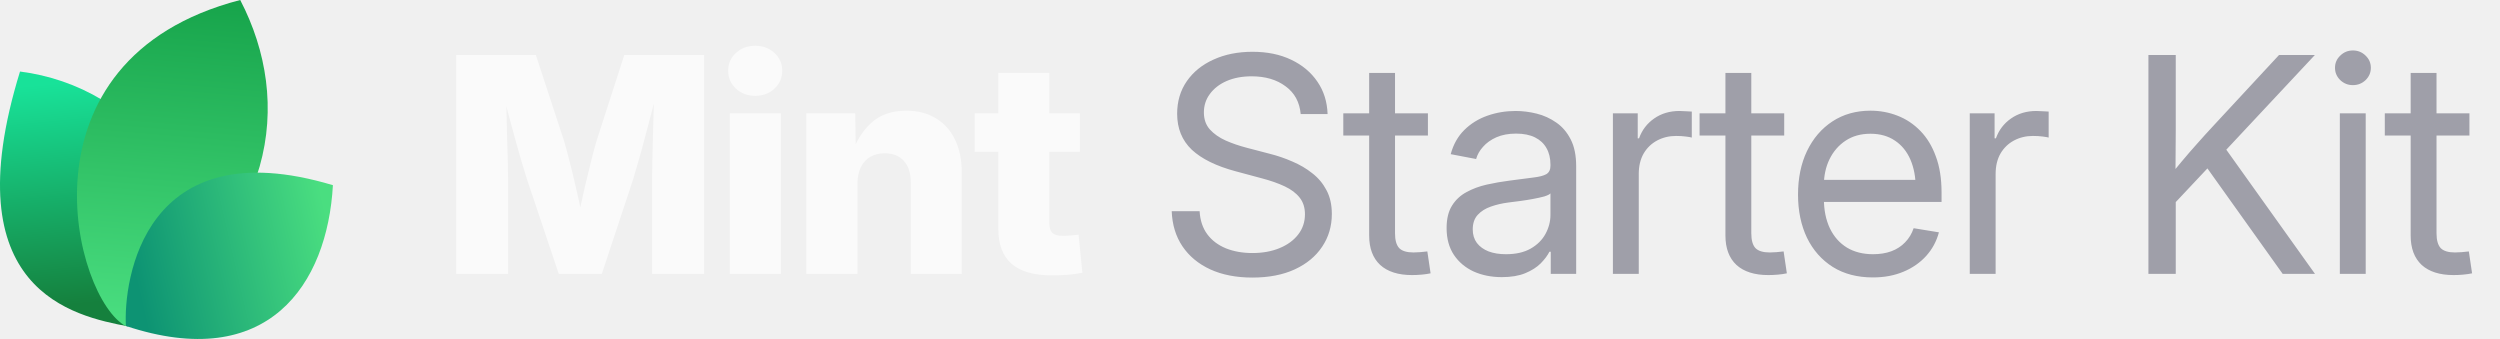
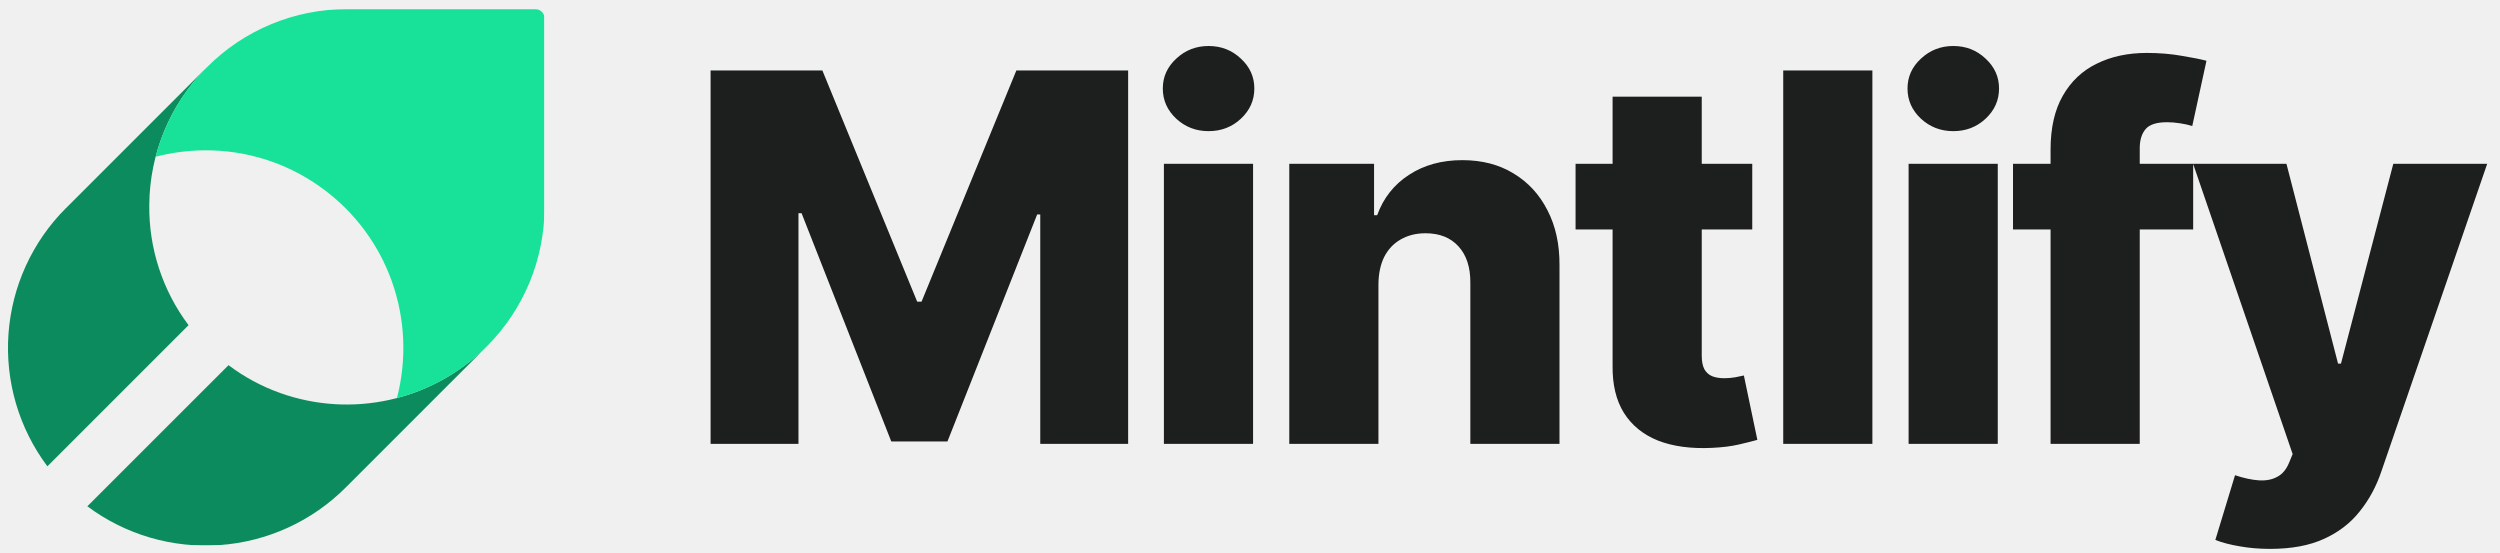
- <svg xmlns="http://www.w3.org/2000/svg" width="177" height="24" viewBox="0 0 177 24" fill="none">
-   <path d="M9.061 23.108C5.268 22.377 -3.391 20.627 1.417 5.064C9.634 6.099 16.973 14.064 9.061 23.108Z" fill="url(#paint0_linear_17557_2145)" />
-   <path d="M8.919 23.094C5.276 21.222 0.784 4.209 17.007 0C20.757 7.193 19.621 16.545 8.919 23.094Z" fill="url(#paint1_linear_17557_2145)" />
-   <path d="M8.914 23.079C8.735 19.882 10.159 9.085 23.57 13.111C23.181 20.123 18.984 26.418 8.914 23.079Z" fill="url(#paint2_linear_17557_2145)" />
-   <path d="M32.301 19.392V3.894H37.938L39.925 9.948C40.036 10.315 40.164 10.787 40.31 11.362C40.462 11.938 40.611 12.552 40.757 13.204C40.91 13.855 41.048 14.483 41.173 15.086C41.305 15.682 41.412 16.192 41.495 16.615H40.695C40.771 16.192 40.871 15.682 40.996 15.086C41.128 14.49 41.267 13.866 41.412 13.214C41.565 12.562 41.714 11.948 41.86 11.373C42.005 10.79 42.133 10.315 42.244 9.948L44.2 3.894H49.848V19.392H46.166V12.704C46.166 12.357 46.173 11.917 46.187 11.383C46.2 10.849 46.214 10.27 46.228 9.646C46.249 9.022 46.266 8.391 46.28 7.753C46.301 7.115 46.311 6.519 46.311 5.964H46.623C46.485 6.561 46.332 7.181 46.166 7.826C45.999 8.471 45.833 9.102 45.666 9.719C45.507 10.336 45.351 10.901 45.198 11.414C45.053 11.928 44.928 12.357 44.824 12.704L42.608 19.392H39.561L37.314 12.704C37.203 12.357 37.072 11.928 36.919 11.414C36.773 10.901 36.614 10.34 36.441 9.729C36.274 9.112 36.104 8.481 35.931 7.836C35.764 7.192 35.608 6.567 35.463 5.964H35.827C35.834 6.512 35.844 7.105 35.858 7.743C35.872 8.374 35.886 9.005 35.9 9.636C35.92 10.26 35.938 10.839 35.952 11.373C35.965 11.907 35.972 12.351 35.972 12.704V19.392H32.301ZM51.668 19.392V8.024H55.288V19.392H51.668ZM53.468 6.786C52.927 6.786 52.473 6.616 52.105 6.276C51.738 5.93 51.554 5.507 51.554 5.007C51.554 4.508 51.738 4.088 52.105 3.749C52.473 3.409 52.927 3.239 53.468 3.239C54.009 3.239 54.463 3.409 54.83 3.749C55.198 4.082 55.382 4.501 55.382 5.007C55.382 5.507 55.198 5.93 54.83 6.276C54.463 6.616 54.009 6.786 53.468 6.786ZM60.708 13.027V19.392H57.088V8.024H60.551L60.593 10.967H60.281C60.593 10.024 61.061 9.268 61.685 8.7C62.309 8.124 63.138 7.836 64.171 7.836C64.975 7.836 65.672 8.017 66.262 8.377C66.851 8.731 67.302 9.234 67.614 9.885C67.933 10.537 68.092 11.307 68.092 12.194V19.392H64.483V12.912C64.483 12.26 64.32 11.754 63.994 11.394C63.675 11.033 63.221 10.853 62.632 10.853C62.25 10.853 61.914 10.936 61.623 11.102C61.332 11.269 61.106 11.515 60.947 11.841C60.787 12.16 60.708 12.555 60.708 13.027ZM76.456 8.024V10.749H69.008V8.024H76.456ZM70.683 5.163H74.292V15.783C74.292 16.102 74.361 16.334 74.5 16.48C74.646 16.625 74.899 16.698 75.259 16.698C75.405 16.698 75.596 16.688 75.831 16.667C76.074 16.646 76.251 16.629 76.362 16.615L76.632 19.309C76.313 19.378 75.963 19.427 75.582 19.455C75.207 19.482 74.836 19.496 74.469 19.496C73.2 19.496 72.25 19.222 71.619 18.674C70.995 18.127 70.683 17.308 70.683 16.22V5.163Z" fill="#FAFAFA" />
-   <path d="M88.667 19.652C87.523 19.652 86.528 19.458 85.682 19.07C84.843 18.681 84.188 18.137 83.716 17.437C83.245 16.736 82.992 15.908 82.957 14.951H84.933C84.968 15.596 85.148 16.14 85.474 16.584C85.8 17.021 86.24 17.354 86.795 17.582C87.35 17.804 87.974 17.915 88.667 17.915C89.388 17.915 90.026 17.801 90.581 17.572C91.143 17.343 91.583 17.024 91.902 16.615C92.228 16.199 92.391 15.717 92.391 15.169C92.391 14.698 92.266 14.306 92.017 13.994C91.767 13.675 91.413 13.408 90.956 13.193C90.498 12.978 89.954 12.787 89.323 12.621L87.502 12.132C86.123 11.765 85.082 11.255 84.382 10.603C83.689 9.944 83.342 9.095 83.342 8.055C83.342 7.174 83.571 6.404 84.028 5.746C84.486 5.087 85.117 4.577 85.921 4.217C86.726 3.849 87.645 3.666 88.678 3.666C89.718 3.666 90.63 3.853 91.413 4.227C92.204 4.602 92.824 5.122 93.275 5.787C93.726 6.446 93.965 7.209 93.993 8.076H92.089C92.013 7.23 91.656 6.574 91.018 6.11C90.387 5.638 89.586 5.403 88.615 5.403C87.95 5.403 87.36 5.513 86.847 5.735C86.341 5.957 85.946 6.262 85.661 6.651C85.377 7.032 85.235 7.469 85.235 7.961C85.235 8.447 85.377 8.849 85.661 9.168C85.946 9.48 86.317 9.74 86.774 9.948C87.232 10.149 87.724 10.319 88.251 10.457L89.884 10.884C90.439 11.023 90.977 11.206 91.496 11.435C92.023 11.657 92.495 11.934 92.911 12.267C93.334 12.593 93.67 12.995 93.92 13.474C94.17 13.945 94.294 14.504 94.294 15.149C94.294 16.015 94.066 16.788 93.608 17.468C93.157 18.148 92.512 18.681 91.673 19.07C90.834 19.458 89.832 19.652 88.667 19.652ZM101.097 8.024V9.594H95.106V8.024H101.097ZM96.937 5.163H98.767V16.521C98.767 17 98.865 17.347 99.059 17.562C99.26 17.77 99.6 17.874 100.078 17.874C100.21 17.874 100.366 17.867 100.546 17.853C100.733 17.832 100.903 17.815 101.056 17.801L101.285 19.351C101.097 19.392 100.886 19.423 100.65 19.444C100.414 19.465 100.189 19.475 99.974 19.475C98.996 19.475 98.244 19.236 97.717 18.758C97.197 18.272 96.937 17.579 96.937 16.677V5.163ZM106.33 19.621C105.595 19.621 104.932 19.489 104.343 19.226C103.754 18.955 103.285 18.564 102.939 18.05C102.592 17.53 102.419 16.896 102.419 16.147C102.419 15.495 102.547 14.965 102.804 14.556C103.06 14.146 103.403 13.828 103.833 13.599C104.263 13.363 104.742 13.186 105.269 13.068C105.796 12.95 106.333 12.857 106.881 12.787C107.574 12.69 108.132 12.617 108.555 12.569C108.978 12.52 109.287 12.441 109.481 12.33C109.675 12.212 109.772 12.014 109.772 11.737V11.654C109.772 11.203 109.679 10.815 109.492 10.489C109.311 10.163 109.041 9.91 108.68 9.729C108.32 9.549 107.872 9.459 107.338 9.459C106.805 9.459 106.34 9.546 105.945 9.719C105.556 9.892 105.241 10.118 104.998 10.395C104.755 10.665 104.593 10.953 104.509 11.258L102.71 10.915C102.897 10.222 103.22 9.65 103.677 9.199C104.135 8.748 104.679 8.412 105.31 8.19C105.941 7.968 106.607 7.857 107.307 7.857C107.8 7.857 108.295 7.92 108.795 8.044C109.301 8.169 109.765 8.381 110.188 8.679C110.611 8.97 110.951 9.369 111.208 9.875C111.464 10.374 111.593 11.005 111.593 11.768V19.392H109.793V17.822H109.7C109.568 18.085 109.363 18.359 109.086 18.643C108.809 18.921 108.444 19.153 107.994 19.34C107.543 19.527 106.988 19.621 106.33 19.621ZM106.621 17.998C107.321 17.998 107.904 17.867 108.368 17.603C108.84 17.333 109.19 16.986 109.419 16.563C109.654 16.133 109.772 15.682 109.772 15.211V13.692C109.703 13.769 109.554 13.841 109.325 13.911C109.096 13.973 108.829 14.032 108.524 14.088C108.226 14.143 107.921 14.192 107.609 14.233C107.304 14.275 107.033 14.309 106.798 14.337C106.354 14.393 105.938 14.49 105.549 14.628C105.168 14.76 104.86 14.954 104.624 15.211C104.388 15.467 104.27 15.811 104.27 16.241C104.27 16.615 104.367 16.934 104.561 17.198C104.762 17.461 105.04 17.662 105.393 17.801C105.747 17.933 106.156 17.998 106.621 17.998ZM114.193 19.392V8.024H115.951V9.792H116.045C116.253 9.209 116.61 8.741 117.116 8.388C117.622 8.034 118.219 7.857 118.905 7.857C119.058 7.857 119.217 7.864 119.384 7.878C119.55 7.885 119.682 7.892 119.779 7.899V9.74C119.716 9.719 119.578 9.695 119.363 9.667C119.155 9.639 118.922 9.625 118.666 9.625C118.174 9.625 117.726 9.733 117.324 9.948C116.922 10.163 116.603 10.471 116.367 10.874C116.138 11.276 116.024 11.758 116.024 12.319V19.392H114.193ZM126.322 8.024V9.594H120.33V8.024H126.322ZM122.161 5.163H123.992V16.521C123.992 17 124.089 17.347 124.283 17.562C124.484 17.77 124.824 17.874 125.302 17.874C125.434 17.874 125.59 17.867 125.77 17.853C125.958 17.832 126.127 17.815 126.28 17.801L126.509 19.351C126.322 19.392 126.11 19.423 125.874 19.444C125.639 19.465 125.413 19.475 125.198 19.475C124.221 19.475 123.468 19.236 122.941 18.758C122.421 18.272 122.161 17.579 122.161 16.677V5.163ZM132.604 19.642C131.502 19.642 130.555 19.396 129.765 18.903C128.974 18.404 128.364 17.714 127.934 16.834C127.511 15.946 127.3 14.927 127.3 13.775C127.3 12.611 127.511 11.584 127.934 10.697C128.364 9.802 128.964 9.102 129.734 8.596C130.51 8.089 131.408 7.836 132.428 7.836C133.1 7.836 133.738 7.954 134.341 8.19C134.952 8.426 135.489 8.783 135.954 9.261C136.425 9.74 136.793 10.343 137.056 11.071C137.327 11.792 137.462 12.645 137.462 13.63V14.296H128.433V12.735H136.463L135.631 13.297C135.631 12.541 135.506 11.876 135.257 11.3C135.007 10.725 134.643 10.277 134.165 9.958C133.686 9.632 133.107 9.469 132.428 9.469C131.748 9.469 131.162 9.632 130.67 9.958C130.177 10.284 129.796 10.725 129.526 11.279C129.262 11.827 129.13 12.441 129.13 13.12V14.046C129.13 14.864 129.273 15.572 129.557 16.168C129.841 16.757 130.243 17.211 130.763 17.53C131.283 17.842 131.901 17.998 132.615 17.998C133.093 17.998 133.523 17.929 133.905 17.79C134.293 17.645 134.619 17.433 134.882 17.156C135.153 16.879 135.354 16.546 135.486 16.157L137.275 16.449C137.108 17.08 136.81 17.634 136.38 18.113C135.95 18.591 135.413 18.966 134.768 19.236C134.123 19.507 133.402 19.642 132.604 19.642ZM139.459 19.392V8.024H141.217V9.792H141.311C141.519 9.209 141.876 8.741 142.382 8.388C142.888 8.034 143.485 7.857 144.171 7.857C144.324 7.857 144.483 7.864 144.649 7.878C144.816 7.885 144.948 7.892 145.045 7.899V9.74C144.982 9.719 144.844 9.695 144.629 9.667C144.421 9.639 144.188 9.625 143.932 9.625C143.439 9.625 142.992 9.733 142.59 9.948C142.188 10.163 141.869 10.471 141.633 10.874C141.404 11.276 141.29 11.758 141.29 12.319V19.392H139.459ZM153.429 14.961V12.715C153.783 12.257 154.136 11.82 154.49 11.404C154.844 10.981 155.204 10.565 155.572 10.156C155.939 9.74 156.314 9.327 156.695 8.918L161.355 3.894H163.893L157.277 10.967H157.184L153.429 14.961ZM152.108 19.392V3.894H154.043V9.241L154.022 12.559L154.043 13.505V19.392H152.108ZM161.615 19.392L155.967 11.477L157.173 9.969L163.903 19.392H161.615ZM165.661 19.392V8.024H167.492V19.392H165.661ZM166.587 6.027C166.24 6.027 165.942 5.909 165.692 5.673C165.443 5.43 165.318 5.139 165.318 4.799C165.318 4.459 165.443 4.172 165.692 3.936C165.942 3.693 166.24 3.572 166.587 3.572C166.934 3.572 167.232 3.693 167.482 3.936C167.731 4.172 167.856 4.459 167.856 4.799C167.856 5.139 167.731 5.43 167.482 5.673C167.232 5.909 166.934 6.027 166.587 6.027ZM174.836 8.024V9.594H168.844V8.024H174.836ZM170.675 5.163H172.506V16.521C172.506 17 172.603 17.347 172.797 17.562C172.998 17.77 173.338 17.874 173.816 17.874C173.948 17.874 174.104 17.867 174.284 17.853C174.472 17.832 174.641 17.815 174.794 17.801L175.023 19.351C174.836 19.392 174.624 19.423 174.388 19.444C174.153 19.465 173.927 19.475 173.712 19.475C172.735 19.475 171.982 19.236 171.455 18.758C170.935 18.272 170.675 17.579 170.675 16.677V5.163Z" fill="#9F9FA9" />
+ <svg xmlns="http://www.w3.org/2000/svg" width="2191" height="484" viewBox="0 0 2191 484" fill="none">
+   <g clip-path="url(#clip0_2098_17)">
+     <mask id="mask0_2098_17" style="mask-type:luminance" maskUnits="userSpaceOnUse" x="0" y="0" width="2191" height="484">
+       <path d="M2191 0H0V484H2191V0Z" fill="white" />
+     </mask>
+     <g mask="url(#mask0_2098_17)">
+       <path d="M622.759 61.727H720.718L803.814 264.355H807.649L890.746 61.727H988.704V389H911.68V187.97H908.963L830.341 386.923H781.122L702.5 186.852H699.784V389H622.759V61.727ZM1020.04 389V143.545H1098.19V389H1020.04ZM1059.19 114.941C1048.22 114.941 1038.79 111.319 1030.91 104.075C1023.03 96.724 1019.08 87.882 1019.08 77.548C1019.08 67.32 1023.03 58.585 1030.91 51.34C1038.79 43.989 1048.22 40.314 1059.19 40.314C1070.27 40.314 1079.7 43.989 1087.48 51.34C1095.36 58.585 1099.3 67.32 1099.3 77.548C1099.3 87.882 1095.36 96.724 1087.48 104.075C1079.7 111.319 1070.27 114.941 1059.19 114.941ZM1208.07 249.014V389H1129.92V143.545H1204.23V188.609H1206.95C1212.38 173.588 1221.65 161.816 1234.75 153.293C1247.86 144.664 1263.46 140.349 1281.57 140.349C1298.83 140.349 1313.8 144.238 1326.48 152.015C1339.26 159.685 1349.17 170.445 1356.2 184.295C1363.34 198.038 1366.86 214.124 1366.75 232.555V389H1288.61V247.896C1288.71 234.259 1285.25 223.606 1278.22 215.935C1271.29 208.265 1261.65 204.43 1249.29 204.43C1241.09 204.43 1233.85 206.241 1227.56 209.863C1221.38 213.379 1216.59 218.439 1213.18 225.044C1209.88 231.649 1208.17 239.639 1208.07 249.014ZM1535.68 143.545V201.074H1380.83V143.545H1535.68ZM1413.27 84.739H1491.41V311.816C1491.41 316.61 1492.16 320.499 1493.65 323.482C1495.25 326.358 1497.54 328.435 1500.52 329.714C1503.5 330.886 1507.07 331.472 1511.23 331.472C1514.21 331.472 1517.35 331.205 1520.65 330.673C1524.06 330.033 1526.62 329.501 1528.33 329.075L1540.15 385.484C1536.42 386.55 1531.15 387.881 1524.33 389.479C1517.62 391.077 1509.58 392.089 1500.2 392.516C1481.88 393.368 1466.16 391.237 1453.06 386.124C1440.06 380.903 1430.1 372.807 1423.18 361.834C1416.36 350.861 1413.06 337.065 1413.27 320.445V84.739ZM1640.96 61.727V389H1562.82V61.727H1640.96ZM1672.7 389V143.545H1750.84V389H1672.7ZM1711.85 114.941C1700.88 114.941 1691.45 111.319 1683.57 104.075C1675.68 96.724 1671.74 87.882 1671.74 77.548C1671.74 67.32 1675.68 58.585 1683.57 51.34C1691.45 43.989 1700.88 40.314 1711.85 40.314C1722.93 40.314 1732.36 43.989 1740.14 51.34C1748.02 58.585 1751.96 67.32 1751.96 77.548C1751.96 87.882 1748.02 96.724 1740.14 104.075C1732.36 111.319 1722.93 114.941 1711.85 114.941ZM1922.09 143.545V201.074H1764.2V143.545H1922.09ZM1797.12 389V131.081C1797.12 112.118 1800.69 96.404 1807.83 83.94C1814.97 71.369 1824.88 61.994 1837.55 55.815C1850.23 49.529 1864.88 46.386 1881.5 46.386C1892.37 46.386 1902.59 47.239 1912.18 48.943C1921.88 50.541 1929.07 51.98 1933.75 53.258L1921.29 110.467C1918.41 109.508 1914.9 108.709 1910.74 108.07C1906.69 107.43 1902.86 107.111 1899.24 107.111C1890.07 107.111 1883.79 109.135 1880.38 113.183C1876.97 117.232 1875.27 122.771 1875.27 129.803V389H1797.12ZM1989.46 481.045C1980.09 481.045 1971.24 480.3 1962.93 478.808C1954.63 477.423 1947.49 475.559 1941.52 473.215L1958.78 416.486C1966.45 419.043 1973.38 420.534 1979.55 420.96C1985.84 421.386 1991.22 420.374 1995.69 417.924C2000.28 415.58 2003.79 411.372 2006.24 405.3L2009.28 397.949L1922.03 143.545H2003.84L2049.07 318.688H2051.62L2097.49 143.545H2179.78L2087.26 412.491C2082.79 425.914 2076.45 437.739 2068.24 447.967C2060.15 458.3 2049.65 466.397 2036.76 472.256C2023.98 478.116 2008.21 481.045 1989.46 481.045Z" fill="#1D1F1E" />
+       <mask id="mask1_2098_17" style="mask-type:luminance" maskUnits="userSpaceOnUse" x="7" y="8" width="470" height="470">
+         <path d="M477 8H7V478H477V8Z" fill="white" />
+       </mask>
+       <g mask="url(#mask1_2098_17)">
+         <path d="M130.833 179.492C131.161 134.734 148.911 91.865 180.318 59.975H180.26L59.006 181.228H59.064C58.613 181.584 58.187 181.97 57.791 182.386C28.302 211.836 10.423 250.934 7.436 292.503C4.449 334.072 16.553 375.324 41.527 408.688L163.996 286.219L165.27 285.003C142.444 254.606 130.334 217.502 130.833 179.492Z" fill="#0C8C5E" />
+         <path d="M425.257 304.971C402.05 327.714 372.919 343.479 341.185 350.469C309.452 357.458 276.393 355.39 245.778 344.501C229.455 338.707 214.114 330.451 200.286 320.019L199.013 321.292L76.544 443.704C109.922 468.616 151.151 480.682 192.694 477.695C234.237 474.709 273.316 456.87 302.788 427.44L304.003 426.225L425.257 304.971Z" fill="#0C8C5E" />
+         <path d="M477.232 181.228V16C477.232 11.582 473.65 8 469.232 8H304.004C281.253 7.977 258.722 12.45 237.705 21.16C216.688 29.871 197.599 42.649 181.534 58.759L180.319 59.974C159.144 81.471 143.995 108.157 136.39 137.357C150.157 133.792 164.305 131.907 178.525 131.743C216.536 131.295 253.63 143.422 284.036 166.238C311.363 186.617 332.045 214.63 343.476 246.746C355.126 279.571 356.658 315.137 347.875 348.842C377.08 341.25 403.769 326.098 425.257 304.913L426.473 303.755C442.59 287.684 455.371 268.586 464.082 247.558C472.793 226.531 477.262 203.989 477.232 181.228Z" fill="#18E299" />
+       </g>
+     </g>
+   </g>
  <defs>
-     <linearGradient id="paint0_linear_17557_2145" x1="3.776" y1="5.916" x2="5.232" y2="21.559" gradientUnits="userSpaceOnUse">
-       <stop stop-color="#18E299" />
-       <stop offset="1" stop-color="#15803D" />
-     </linearGradient>
-     <linearGradient id="paint1_linear_17557_2145" x1="12.171" y1="-0.718" x2="10.19" y2="22.983" gradientUnits="userSpaceOnUse">
-       <stop stop-color="#16A34A" />
-       <stop offset="1" stop-color="#4ADE80" />
-     </linearGradient>
-     <linearGradient id="paint2_linear_17557_2145" x1="23.133" y1="15.353" x2="9.338" y2="18.52" gradientUnits="userSpaceOnUse">
-       <stop stop-color="#4ADE80" />
-       <stop offset="1" stop-color="#0D9373" />
-     </linearGradient>
+     <clipPath id="clip0_2098_17">
+       <rect width="2191" height="484" fill="white" />
+     </clipPath>
  </defs>
</svg>
